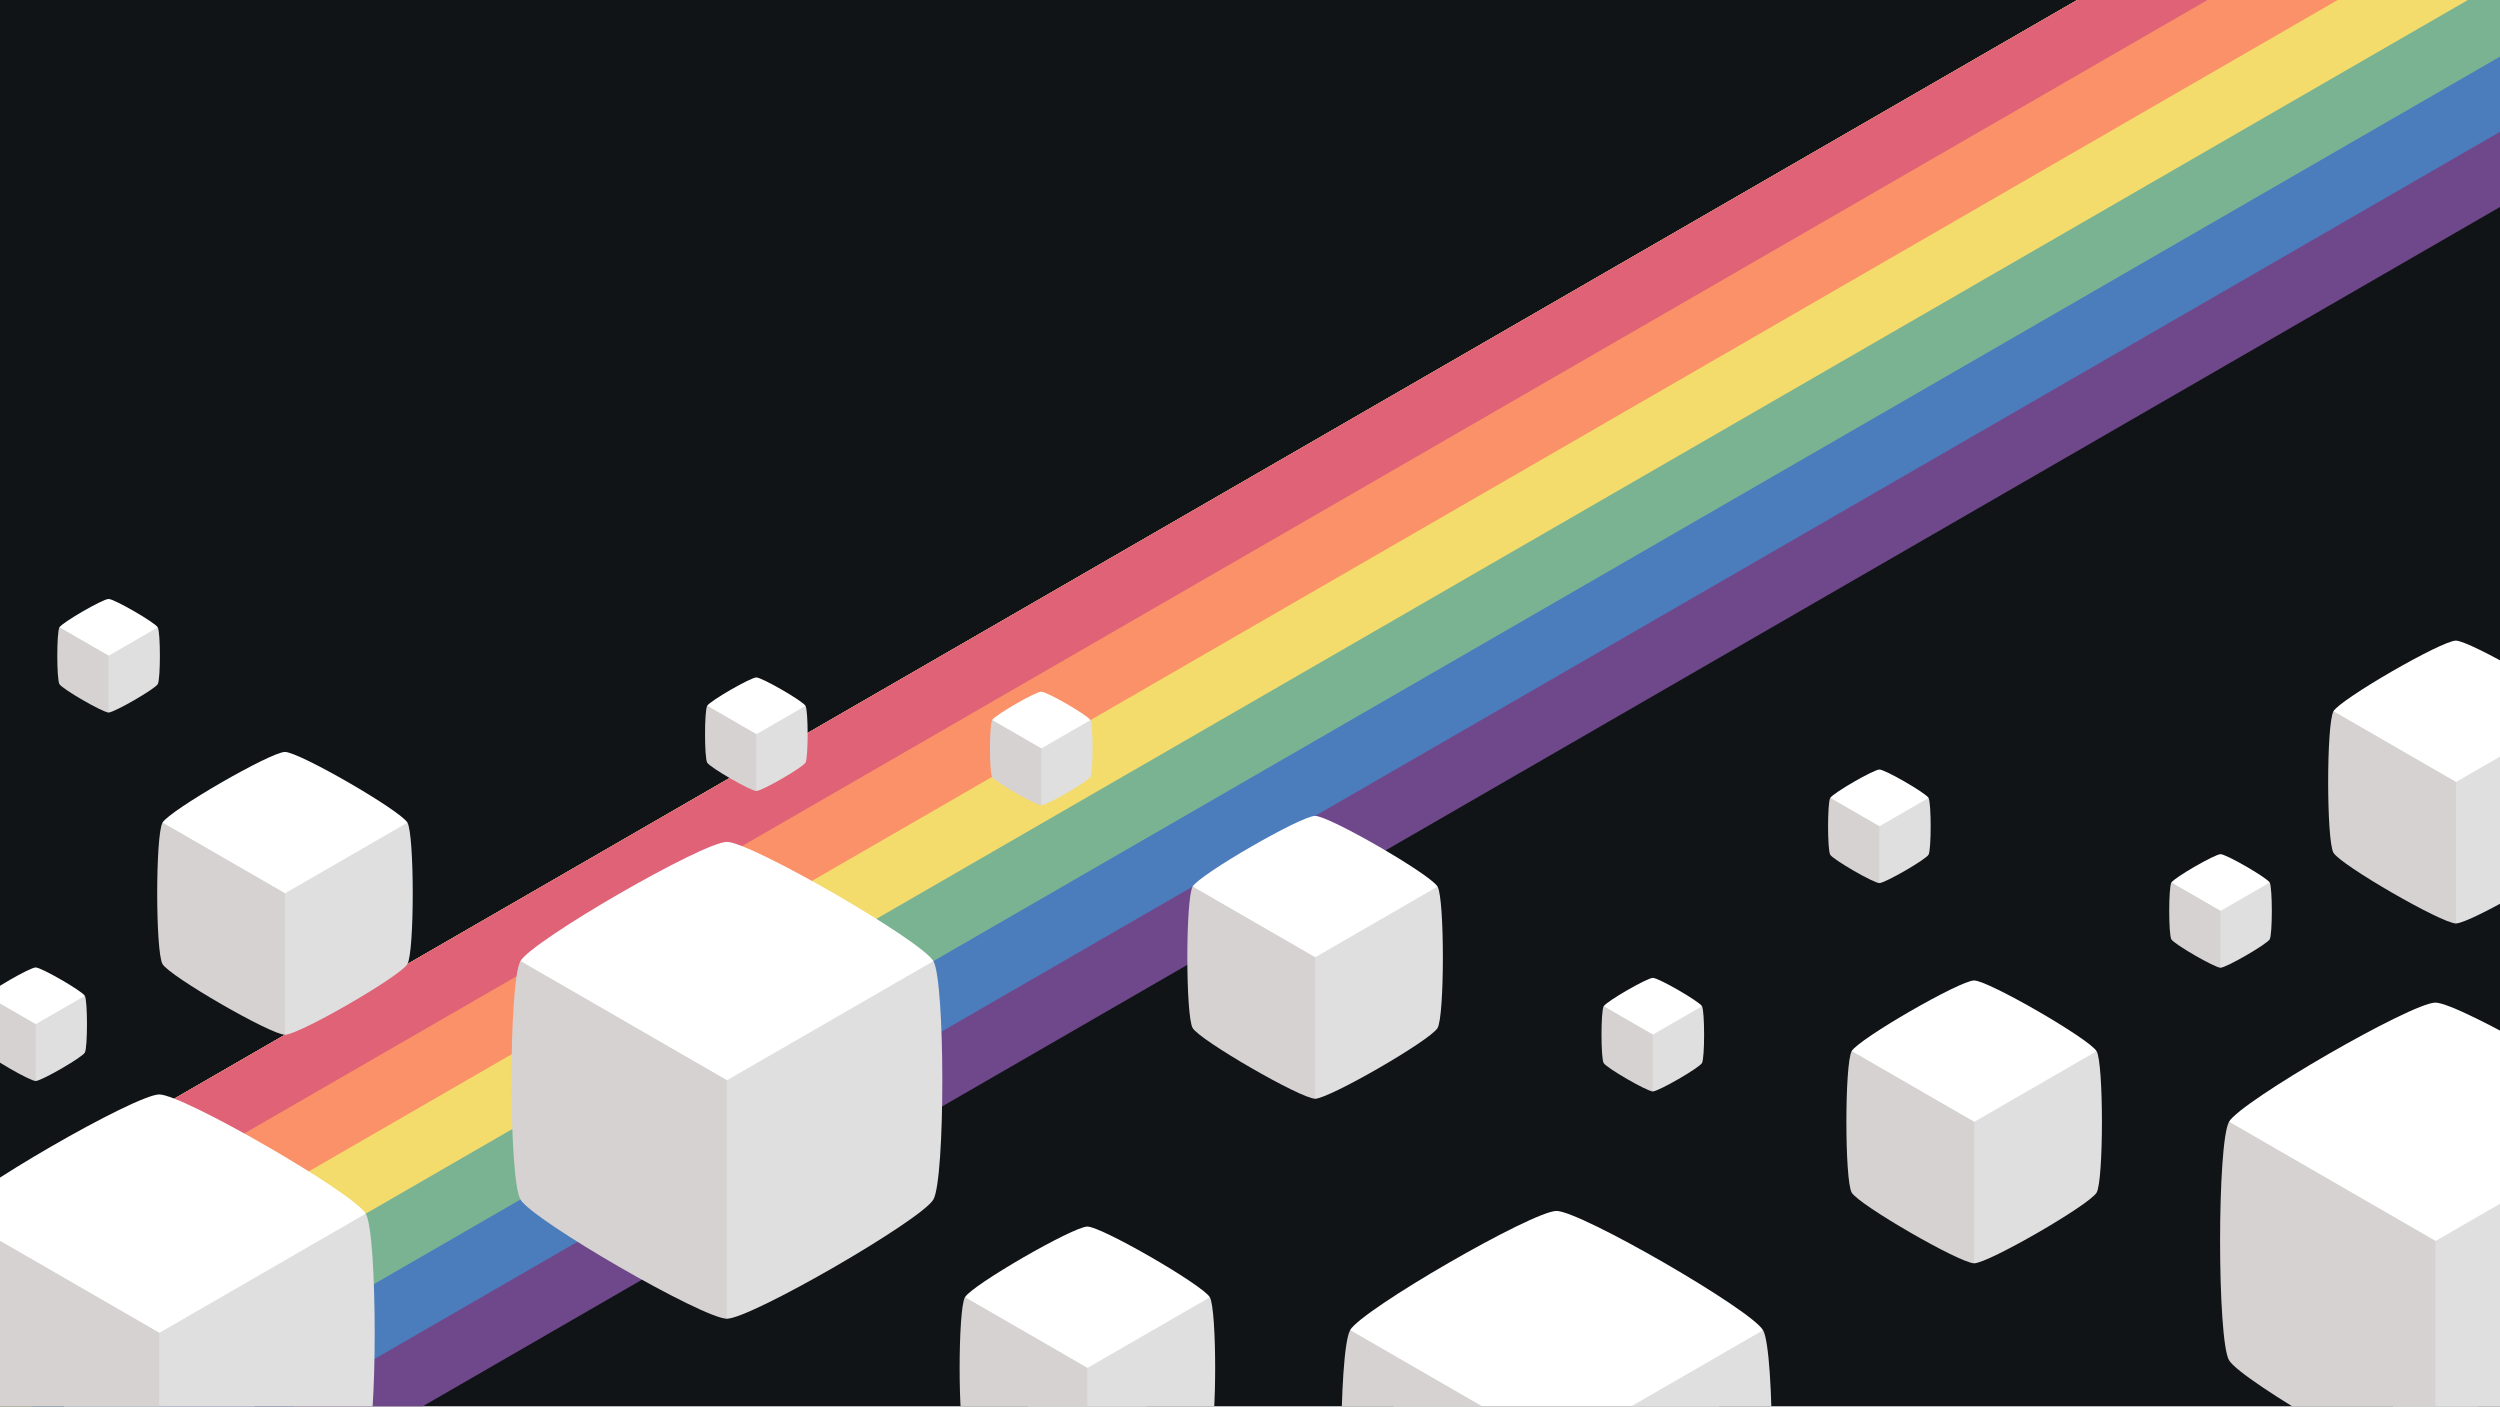
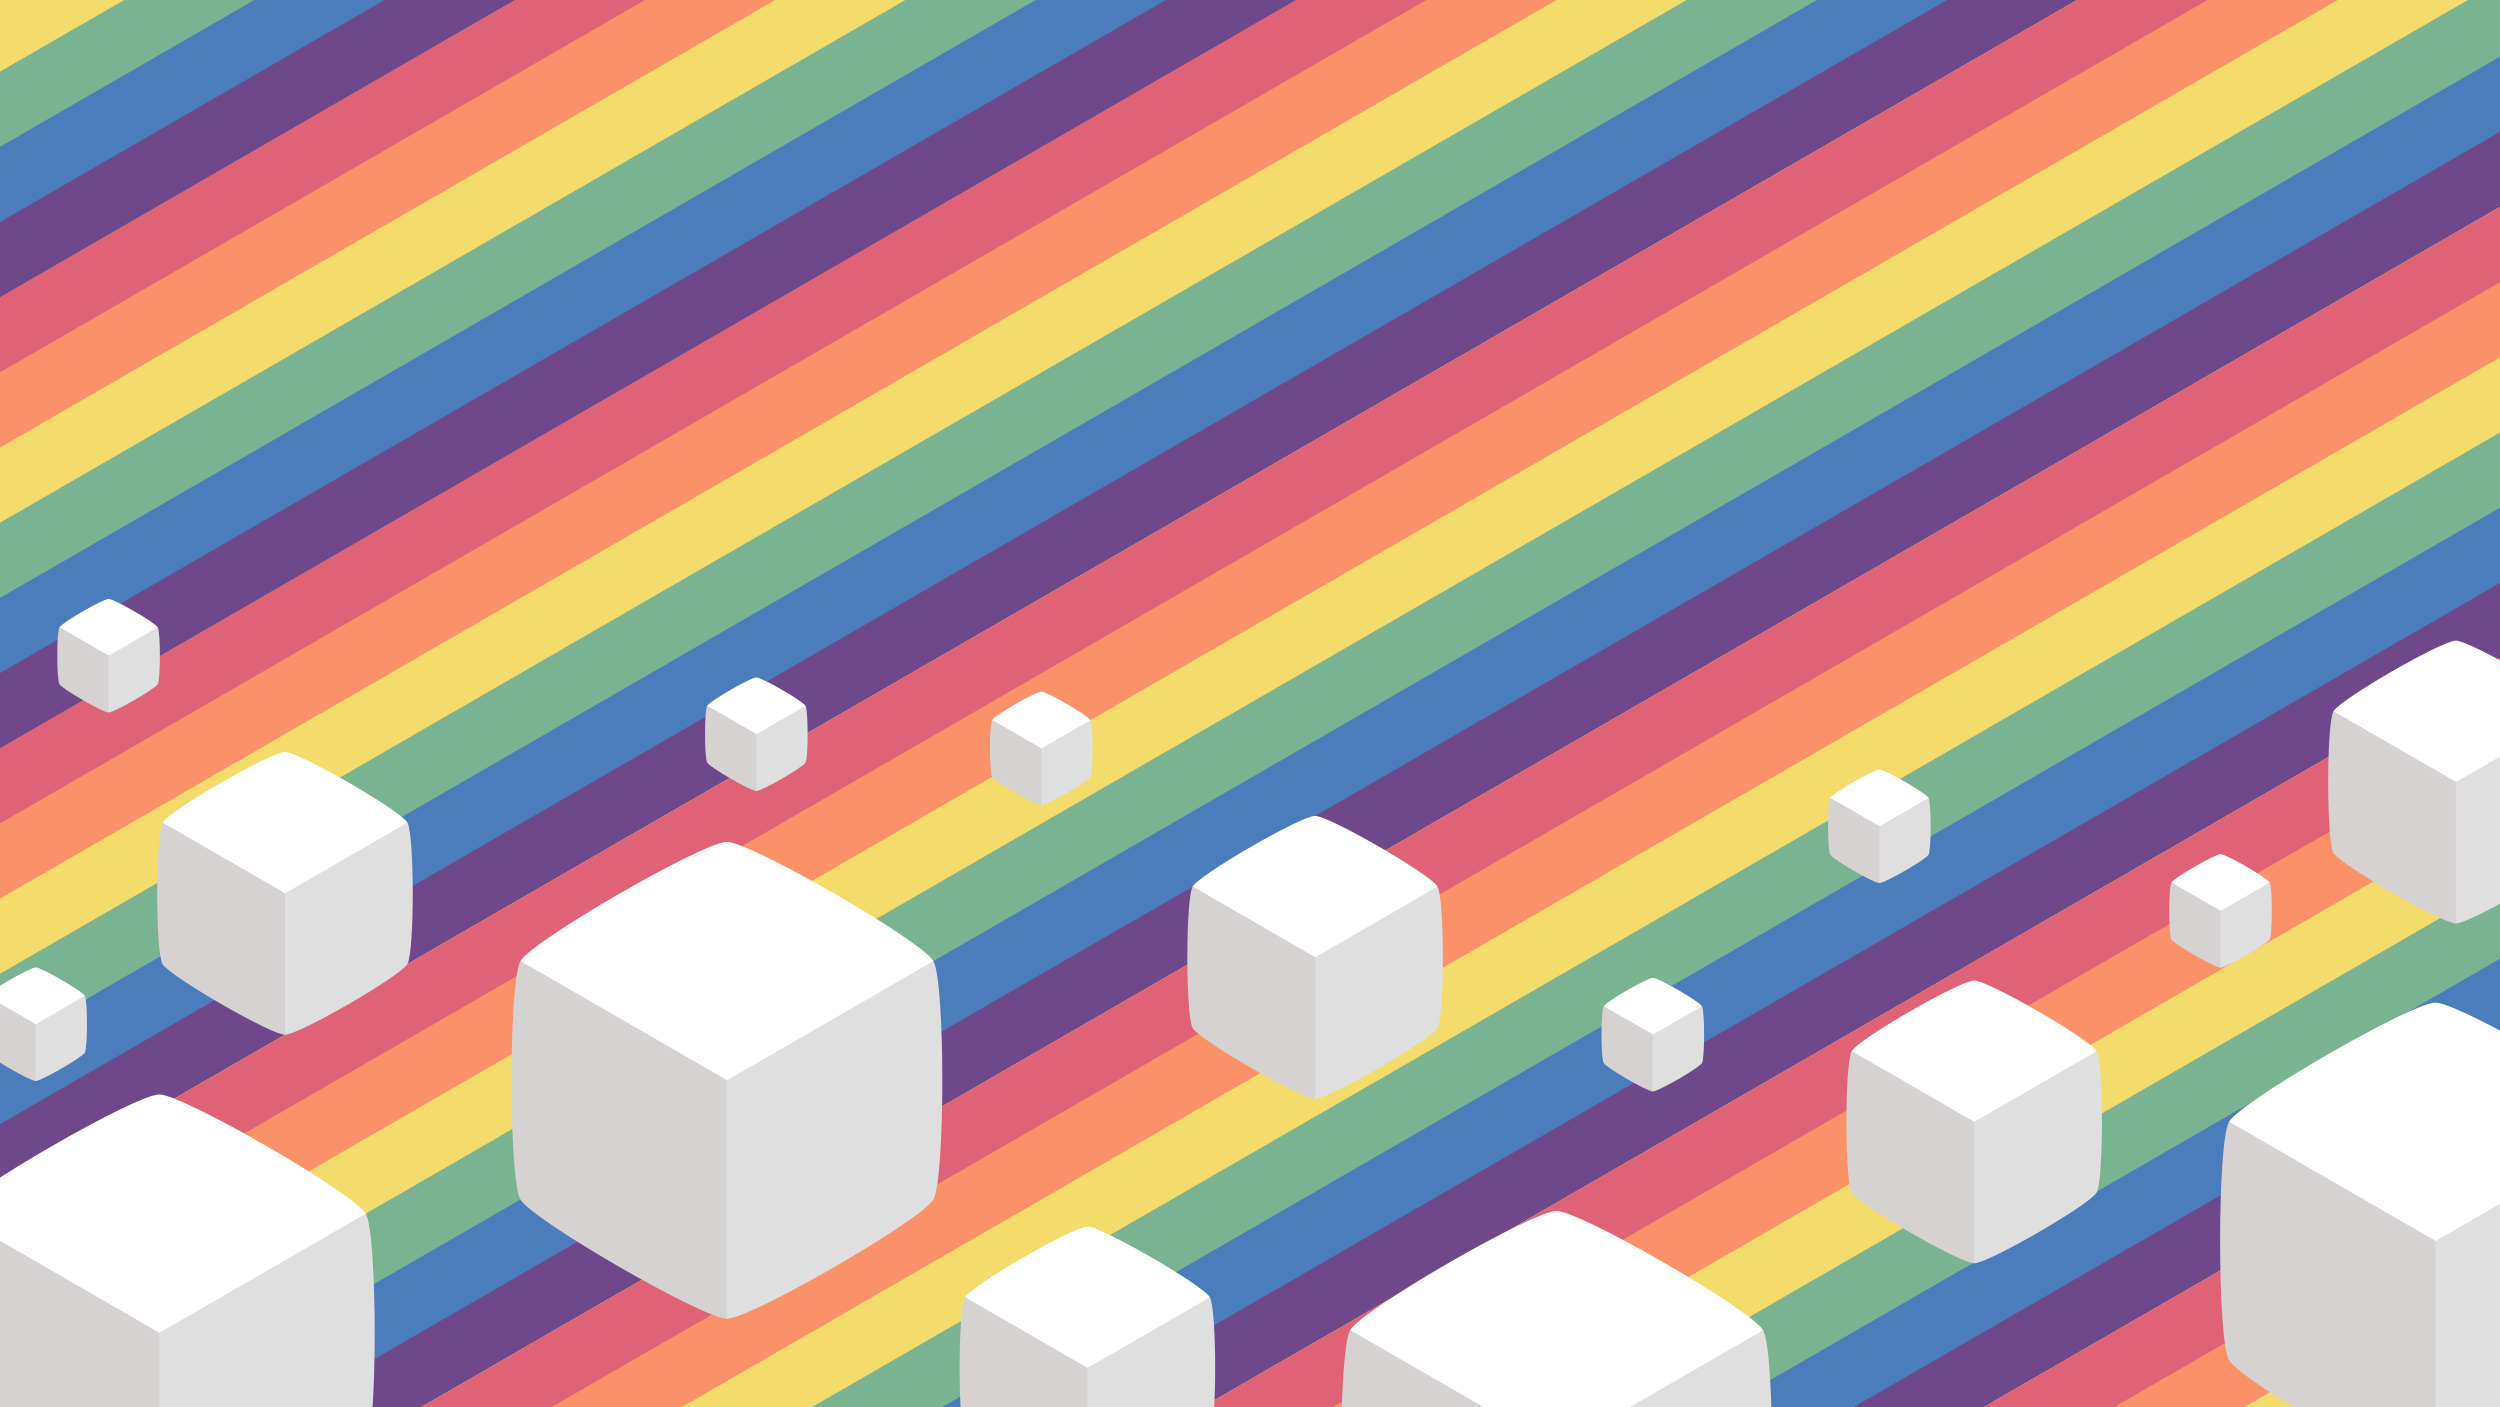
- <svg xmlns="http://www.w3.org/2000/svg" width="1920" height="1080" fill="none" version="1.1" viewBox="0 0 1920 1080">
-   <rect class="UnoptimizedTransforms" width="1920" height="1080" fill="#111417" />
-   <g clip-path="url(#clipPath2750)">
-     <g clip-path="none">
-       <g>
-         <path d="m-47.532 1294.9-150-259.81 2165.1-1250 150 259.81z" fill="#6f488c" />
-         <path d="m-72.532 1251.6-125-216.51 2165.1-1250 125 216.51z" fill="#4b7cbc" />
-         <path d="m-97.532 1208.3-100-173.2 2165.1-1250 100 173.2z" fill="#7ab392" />
-         <path d="m-122.53 1165-75-129.91 2165.1-1250 75 129.91z" fill="#f3db6c" />
-         <path d="m-147.53 1121.7-50-86.601 2165.1-1250 50 86.601z" fill="#fb9168" />
-         <path d="m-172.53 1078.4-25-43.3 2165.1-1250 25 43.301z" fill="#df6277" />
-       </g>
-       <path d="m1195.4 930c-18.31 0-149.4 75.69-158.55 91.55l158.55 274.66 158.59-274.66c-9.16-15.86-140.28-91.55-158.59-91.55z" clip-path="none" fill="#fff" />
-       <path d="m1036.9 1021.6 158.55 274.66c18.31 0 149.43-75.7 158.59-91.55 9.15-15.86 9.15-167.25 0-183.11l-158.59 91.55z" clip-path="none" fill="#dfdfdf" />
-       <path d="m1036.9 1021.6c-9.16 15.86-9.16 167.25 0 183.11 9.15 15.85 140.24 91.55 158.55 91.55v-183.11z" clip-path="none" fill="#d6d2d2" />
-       <path transform="translate(-449.11 184.53)" d="m571.42 656c-18.31 0-149.4 75.695-158.56 91.552l158.56 274.66 158.58-274.66c-9.155-15.857-140.28-91.552-158.58-91.552z" clip-path="none" fill="#fff" />
-       <path transform="translate(-449.11 184.53)" d="m412.87 747.55 158.56 274.66c18.31 0 149.43-75.696 158.58-91.554 9.156-15.857 9.156-167.25 0-183.1l-158.58 91.552z" clip-path="none" fill="#dfdfdf" />
-       <path transform="translate(-449.11 184.53)" d="m412.87 747.55c-9.154 15.858-9.155 167.25 0 183.1 9.156 15.857 140.25 91.554 158.56 91.554v-183.11z" clip-path="none" fill="#d6d2d2" />
-       <path transform="translate(-13.175 -9.4306)" d="m571.42 656c-18.31 0-149.4 75.695-158.56 91.552l158.56 274.66 158.58-274.66c-9.155-15.857-140.28-91.552-158.58-91.552z" clip-path="none" fill="#fff" />
-       <path transform="translate(-13.175 -9.4306)" d="m412.87 747.55 158.56 274.66c18.31 0 149.43-75.696 158.58-91.554 9.156-15.857 9.156-167.25 0-183.1l-158.58 91.552z" clip-path="none" fill="#dfdfdf" />
-       <path transform="translate(-13.175 -9.4306)" d="m412.87 747.55c-9.154 15.858-9.155 167.25 0 183.1 9.156 15.857 140.25 91.554 158.56 91.554v-183.11z" clip-path="none" fill="#d6d2d2" />
-       <path d="m1870.4 770c-18.31 0-149.4 75.695-158.55 91.552l158.55 274.66 158.59-274.66c-9.16-15.857-140.28-91.552-158.59-91.552z" clip-path="none" fill="#fff" />
-       <path d="m1711.9 861.55 158.55 274.66c18.31 0 149.43-75.7 158.59-91.55 9.15-15.86 9.15-167.25 0-183.11l-158.59 91.552z" clip-path="none" fill="#dfdfdf" />
-       <path d="m1711.9 861.55c-9.16 15.858-9.16 167.25 0 183.11 9.15 15.85 140.24 91.55 158.55 91.55v-183.11z" clip-path="none" fill="#d6d2d2" />
-       <path d="m1516.1 753c-10.86 0-88.62 44.897-94.05 54.302l94.05 162.91 94.06-162.91c-5.43-9.405-83.2-54.302-94.06-54.302z" clip-path="none" fill="#fff" />
-       <path d="m1422.1 807.3 94.05 162.91c10.86 0 88.63-44.897 94.06-54.303 5.43-9.405 5.43-99.198 0-108.6l-94.06 54.302z" clip-path="none" fill="#dfdfdf" />
-       <path d="m1422.1 807.3c-5.43 9.406-5.43 99.199 0 108.6 5.43 9.406 83.19 54.303 94.05 54.302v-108.6z" clip-path="none" fill="#d6d2d2" />
-       <path d="m835.12 942c-10.86 0-88.614 44.897-94.044 54.302l94.044 162.91 94.062-162.91c-5.431-9.405-83.201-54.302-94.062-54.302z" clip-path="none" fill="#fff" />
-       <path d="m741.07 996.3 94.044 162.91c10.861 0 88.631-44.9 94.062-54.3 5.43-9.41 5.43-99.2 0-108.61l-94.062 54.298z" clip-path="none" fill="#dfdfdf" />
-       <path d="m741.07 996.3c-5.43 9.408-5.431 99.198 0 108.61 5.43 9.4 83.184 54.3 94.045 54.3v-108.61z" clip-path="none" fill="#d6d2d2" />
-       <path transform="translate(1.7365 4.4815)" d="m217.12 573c-10.861 0-88.615 44.897-94.045 54.302l94.045 162.91 94.061-162.91c-5.43-9.405-83.201-54.302-94.061-54.302z" clip-path="none" fill="#fff" />
-       <path transform="translate(1.7365 4.4815)" d="m123.07 627.3 94.045 162.91c10.86 0 88.631-44.897 94.061-54.303 5.43-9.405 5.43-99.198 0-108.6l-94.061 54.302z" clip-path="none" fill="#dfdfdf" />
-       <path transform="translate(1.7365 4.4815)" d="m123.07 627.3c-5.43 9.406-5.431 99.199 0 108.6 5.43 9.406 83.184 54.303 94.045 54.302v-108.6z" clip-path="none" fill="#d6d2d2" />
-       <path transform="translate(-.12001 -.39443)" d="m1010.1 627c-10.863 0-88.617 44.897-94.047 54.302l94.047 162.91 94.06-162.91c-5.43-9.405-83.2-54.302-94.06-54.302z" clip-path="none" fill="#fff" />
-       <path transform="translate(-.12001 -.39443)" d="m916.07 681.3 94.047 162.91c10.86 0 88.63-44.897 94.06-54.303 5.43-9.405 5.43-99.198 0-108.6l-94.06 54.302z" clip-path="none" fill="#dfdfdf" />
-       <path transform="translate(-.12001 -.39443)" d="m916.07 681.3c-5.43 9.406-5.431 99.199 0 108.6 5.43 9.406 83.184 54.303 94.047 54.302v-108.6z" clip-path="none" fill="#d6d2d2" />
-       <path d="m1886.1 492c-10.86 0-88.62 44.897-94.05 54.302l94.05 162.91 94.06-162.91c-5.43-9.405-83.2-54.302-94.06-54.302z" clip-path="none" fill="#fff" />
-       <path d="m1792.1 546.3 94.05 162.91c10.86 0 88.63-44.897 94.06-54.303 5.43-9.405 5.43-99.198 0-108.6l-94.06 54.302z" clip-path="none" fill="#dfdfdf" />
-       <path d="m1792.1 546.3c-5.43 9.406-5.43 99.199 0 108.6 5.43 9.406 83.19 54.303 94.05 54.302v-108.6z" clip-path="none" fill="#d6d2d2" />
-       <path d="m1705.4 656c-4.36 0-35.57 18.026-37.75 21.802l37.75 65.406 37.77-65.406c-2.18-3.776-33.41-21.802-37.77-21.802z" clip-path="none" fill="#fff" />
-       <path d="m1667.6 677.8 37.75 65.407c4.36 0 35.59-18.026 37.77-21.803 2.18-3.776 2.18-39.828 0-43.604l-37.77 21.802z" clip-path="none" fill="#dfdfdf" />
-       <path d="m1667.6 677.8c-2.18 3.777-2.19 39.828 0 43.604 2.18 3.777 33.39 21.803 37.75 21.803v-43.605z" clip-path="none" fill="#d6d2d2" />
-       <path d="m1269.4 751c-4.36 0-35.57 18.026-37.75 21.802l37.75 65.406 37.77-65.406c-2.18-3.776-33.41-21.802-37.77-21.802z" clip-path="none" fill="#fff" />
-       <path d="m1231.6 772.8 37.75 65.407c4.36 0 35.59-18.026 37.77-21.803 2.18-3.776 2.18-39.828 0-43.604l-37.77 21.802z" clip-path="none" fill="#dfdfdf" />
-       <path d="m1231.6 772.8c-2.18 3.777-2.19 39.828 0 43.604 2.18 3.777 33.39 21.803 37.75 21.803v-43.605z" clip-path="none" fill="#d6d2d2" />
-       <path transform="translate(4.295 -25.788)" d="m795.39 557c-4.361 0-35.579 18.026-37.759 21.802l37.759 65.406 37.765-65.406c-2.18-3.776-33.405-21.802-37.765-21.802z" clip-path="none" fill="#fff" />
-       <path transform="translate(4.295 -25.788)" d="m757.64 578.8 37.759 65.407c4.36 0 35.585-18.026 37.765-21.803 2.18-3.776 2.18-39.828 0-43.604l-37.765 21.802z" clip-path="none" fill="#dfdfdf" />
-       <path transform="translate(4.295 -25.788)" d="m757.64 578.8c-2.18 3.777-2.18 39.828 0 43.604 2.181 3.777 33.399 21.803 37.759 21.803v-43.605z" clip-path="none" fill="#d6d2d2" />
-       <path transform="translate(27.471 -4.7203)" d="m553.39 525c-4.36 0-35.578 18.026-37.758 21.802l37.758 65.406 37.766-65.406c-2.181-3.776-33.405-21.802-37.766-21.802z" clip-path="none" fill="#fff" />
-       <path transform="translate(27.471 -4.7203)" d="m515.64 546.8 37.758 65.407c4.361 0 35.585-18.026 37.766-21.803 2.18-3.776 2.18-39.828 0-43.604l-37.766 21.802z" clip-path="none" fill="#dfdfdf" />
-       <path transform="translate(27.471 -4.7203)" d="m515.64 546.8c-2.18 3.777-2.18 39.828 0 43.604 2.181 3.777 33.399 21.803 37.759 21.803v-43.605z" clip-path="none" fill="#d6d2d2" />
-       <path d="m27.394 743c-4.36 0-35.578 18.026-37.758 21.802l37.758 65.406 37.765-65.406c-2.18-3.776-33.405-21.802-37.765-21.802z" clip-path="none" fill="#fff" />
-       <path d="m-10.364 764.8 37.759 65.407c4.36 0 35.585-18.026 37.765-21.803 2.18-3.776 2.18-39.828 0-43.604l-37.765 21.802z" clip-path="none" fill="#dfdfdf" />
-       <path d="m-10.365 764.8c-2.18 3.777-2.18 39.828 0 43.604 2.18 3.777 33.398 21.803 37.759 21.803v-43.605z" clip-path="none" fill="#d6d2d2" />
-       <path d="m83.394 460c-4.36 0-35.578 18.026-37.758 21.802l37.758 65.406 37.766-65.406c-2.181-3.776-33.405-21.802-37.766-21.802z" clip-path="none" fill="#fff" />
-       <path d="m45.636 481.8 37.759 65.407c4.36 0 35.585-18.026 37.766-21.803 2.18-3.776 2.18-39.828 0-43.604l-37.766 21.802z" clip-path="none" fill="#dfdfdf" />
-       <path d="m45.635 481.8c-2.18 3.777-2.18 39.828 0 43.604 2.18 3.777 33.398 21.803 37.759 21.803v-43.605z" clip-path="none" fill="#d6d2d2" />
-       <path d="m1443.4 591c-4.36 0-35.57 18.026-37.75 21.802l37.75 65.406 37.77-65.406c-2.18-3.776-33.41-21.802-37.77-21.802z" clip-path="none" fill="#fff" />
-       <path d="m1405.6 612.8 37.75 65.407c4.36 0 35.59-18.026 37.77-21.803 2.18-3.776 2.18-39.828 0-43.604l-37.77 21.802z" clip-path="none" fill="#dfdfdf" />
-       <path d="m1405.6 612.8c-2.18 3.777-2.19 39.828 0 43.604 2.18 3.777 33.39 21.803 37.75 21.803v-43.605z" clip-path="none" fill="#d6d2d2" />
-     </g>
+ <svg xmlns="http://www.w3.org/2000/svg" width="1920" height="1080" fill="none" version="1.1" viewBox="0 0 1920 1080" id="svg2832">
+   <rect class="UnoptimizedTransforms" width="1920" height="1080" fill="#111417" id="rect2709" />
+   <g id="g2723-1-0-6" transform="translate(-150,-259.81)">
+     <path d="m -47.532,1294.9 -150,-259.81 2165.1,-1250 150,259.81 z" fill="#6f488c" id="path2711-5-3-2" />
+     <path d="m -72.532,1251.6 -125,-216.51 2165.1,-1250 125,216.51 z" fill="#4b7cbc" id="path2713-9-0-1" />
+     <path d="m -97.532,1208.3 -100,-173.2 2165.1,-1250 100,173.2 z" fill="#7ab392" id="path2715-8-4-7" />
+     <path d="m -122.53,1165 -75,-129.91 2165.1,-1250 75,129.91 z" fill="#f3db6c" id="path2717-4-4-8" />
+     <path d="m -147.53,1121.7 -50,-86.601 2165.1,-1250 50,86.601 z" fill="#fb9168" id="path2719-8-4-57" />
+     <path d="m -172.53,1078.4 -25,-43.3 2165.1,-1250 25,43.301 z" fill="#df6277" id="path2721-1-4-4" />
  </g>
-   <defs>
-     <clipPath id="clipPath2750">
-       <path d="m0 0v1080h1920v-1080z" fill="none" />
-     </clipPath>
-   </defs>
+   <g id="g2723-1-0-6-1" transform="translate(-300,-519.62)">
+     <path d="m -47.532,1294.9 -150,-259.81 2165.1,-1250 150,259.81 z" fill="#6f488c" id="path2711-5-3-2-8" />
+     <path d="m -72.532,1251.6 -125,-216.51 2165.1,-1250 125,216.51 z" fill="#4b7cbc" id="path2713-9-0-1-5" />
+     <path d="m -97.532,1208.3 -100,-173.2 2165.1,-1250 100,173.2 z" fill="#7ab392" id="path2715-8-4-7-9" />
+     <path d="m -122.53,1165 -75,-129.91 2165.1,-1250 75,129.91 z" fill="#f3db6c" id="path2717-4-4-8-7" />
+     <path d="m -147.53,1121.7 -50,-86.601 2165.1,-1250 50,86.601 z" fill="#fb9168" id="path2719-8-4-57-5" />
+     <path d="m -172.53,1078.4 -25,-43.3 2165.1,-1250 25,43.301 z" fill="#df6277" id="path2721-1-4-4-3" />
+   </g>
+   <g id="g2723-1-0-6-1-8" transform="translate(-450,-779.43)">
+     <path d="m -47.532,1294.9 -150,-259.81 2165.1,-1250 150,259.81 z" fill="#6f488c" id="path2711-5-3-2-8-8" />
+     <path d="m -72.532,1251.6 -125,-216.51 2165.1,-1250 125,216.51 z" fill="#4b7cbc" id="path2713-9-0-1-5-3" />
+     <path d="m -97.532,1208.3 -100,-173.2 2165.1,-1250 100,173.2 z" fill="#7ab392" id="path2715-8-4-7-9-1" />
+     <path d="m -122.53,1165 -75,-129.91 2165.1,-1250 75,129.91 z" fill="#f3db6c" id="path2717-4-4-8-7-8" />
+     <path d="m -147.53,1121.7 -50,-86.601 2165.1,-1250 50,86.601 z" fill="#fb9168" id="path2719-8-4-57-5-9" />
+     <path d="m -172.53,1078.4 -25,-43.3 2165.1,-1250 25,43.301 z" fill="#df6277" id="path2721-1-4-4-3-6" />
+   </g>
+   <g id="g2723">
+     <path d="m -47.532,1294.9 -150,-259.81 2165.1,-1250 150,259.81 z" fill="#6f488c" id="path2711" />
+     <path d="m -72.532,1251.6 -125,-216.51 2165.1,-1250 125,216.51 z" fill="#4b7cbc" id="path2713" />
+     <path d="m -97.532,1208.3 -100,-173.2 2165.1,-1250 100,173.2 z" fill="#7ab392" id="path2715" />
+     <path d="m -122.53,1165 -75,-129.91 2165.1,-1250 75,129.91 z" fill="#f3db6c" id="path2717" />
+     <path d="m -147.53,1121.7 -50,-86.601 2165.1,-1250 50,86.601 z" fill="#fb9168" id="path2719" />
+     <path d="m -172.53,1078.4 -25,-43.3 2165.1,-1250 25,43.301 z" fill="#df6277" id="path2721" />
+   </g>
+   <g id="g2723-1" transform="translate(149.998,259.81)">
+     <path d="m -47.532,1294.9 -150,-259.81 2165.1,-1250 150,259.81 z" fill="#6f488c" id="path2711-5" />
+     <path d="m -72.532,1251.6 -125,-216.51 2165.1,-1250 125,216.51 z" fill="#4b7cbc" id="path2713-9" />
+     <path d="m -97.532,1208.3 -100,-173.2 2165.1,-1250 100,173.2 z" fill="#7ab392" id="path2715-8" />
+     <path d="m -122.53,1165 -75,-129.91 2165.1,-1250 75,129.91 z" fill="#f3db6c" id="path2717-4" />
+     <path d="m -147.53,1121.7 -50,-86.601 2165.1,-1250 50,86.601 z" fill="#fb9168" id="path2719-8" />
+     <path d="m -172.53,1078.4 -25,-43.3 2165.1,-1250 25,43.301 z" fill="#df6277" id="path2721-1" />
+   </g>
+   <g id="g2723-1-0" transform="translate(299.996,519.62)">
+     <path d="m -47.532,1294.9 -150,-259.81 2165.1,-1250 150,259.81 z" fill="#6f488c" id="path2711-5-3" />
+     <path d="m -72.532,1251.6 -125,-216.51 2165.1,-1250 125,216.51 z" fill="#4b7cbc" id="path2713-9-0" />
+     <path d="m -97.532,1208.3 -100,-173.2 2165.1,-1250 100,173.2 z" fill="#7ab392" id="path2715-8-4" />
+     <path d="m -122.53,1165 -75,-129.91 2165.1,-1250 75,129.91 z" fill="#f3db6c" id="path2717-4-4" />
+     <path d="m -147.53,1121.7 -50,-86.601 2165.1,-1250 50,86.601 z" fill="#fb9168" id="path2719-8-4" />
+     <path d="m -172.53,1078.4 -25,-43.3 2165.1,-1250 25,43.301 z" fill="#df6277" id="path2721-1-4" />
+   </g>
+   <g id="g2723-1-0-7" transform="translate(449.994,779.43)">
+     <path d="m -47.532,1294.9 -150,-259.81 2165.1,-1250 150,259.81 z" fill="#6f488c" id="path2711-5-3-6" />
+     <path d="m -72.532,1251.6 -125,-216.51 2165.1,-1250 125,216.51 z" fill="#4b7cbc" id="path2713-9-0-3" />
+     <path d="m -97.532,1208.3 -100,-173.2 2165.1,-1250 100,173.2 z" fill="#7ab392" id="path2715-8-4-1" />
+     <path d="m -122.53,1165 -75,-129.91 2165.1,-1250 75,129.91 z" fill="#f3db6c" id="path2717-4-4-7" />
+     <path d="m -147.53,1121.7 -50,-86.601 2165.1,-1250 50,86.601 z" fill="#fb9168" id="path2719-8-4-5" />
+     <path d="m -172.53,1078.4 -25,-43.3 2165.1,-1250 25,43.301 z" fill="#df6277" id="path2721-1-4-9" />
+   </g>
+   <path d="m 1195.4,930 c -18.31,0 -149.4,75.69 -158.55,91.55 l 158.55,274.66 158.59,-274.66 C 1344.83,1005.69 1213.71,930 1195.4,930 Z" clip-path="none" fill="#ffffff" id="path2725" />
+   <path d="m 1036.9,1021.6 158.55,274.66 c 18.31,0 149.43,-75.7 158.59,-91.55 9.15,-15.86 9.15,-167.25 0,-183.11 l -158.59,91.55 z" clip-path="none" fill="#dfdfdf" id="path2727" />
+   <path d="m 1036.9,1021.6 c -9.16,15.86 -9.16,167.25 0,183.11 9.15,15.85 140.24,91.55 158.55,91.55 v -183.11 z" clip-path="none" fill="#d6d2d2" id="path2729" />
+   <path d="m 122.31,840.53 c -18.31,0 -149.4,75.695 -158.56,91.552 l 158.56,274.66 158.58,-274.66 C 271.735,916.225 140.61,840.53 122.31,840.53 Z" clip-path="none" fill="#ffffff" id="path2731" />
+   <path d="m -36.24,932.08 158.56,274.66 c 18.31,0 149.43,-75.696 158.58,-91.554 9.156,-15.857 9.156,-167.25 0,-183.1 l -158.58,91.552 z" clip-path="none" fill="#dfdfdf" id="path2733" />
+   <path d="m -36.24,932.08 c -9.154,15.858 -9.155,167.25 0,183.1 9.156,15.857 140.25,91.554 158.56,91.554 v -183.11 z" clip-path="none" fill="#d6d2d2" id="path2735" />
+   <path d="m 558.245,646.569 c -18.31,0 -149.4,75.695 -158.56,91.552 l 158.56,274.66 158.58,-274.66 c -9.155,-15.857 -140.28,-91.552 -158.58,-91.552 z" clip-path="none" fill="#ffffff" id="path2737" />
+   <path d="m 399.695,738.119 158.56,274.66 c 18.31,0 149.43,-75.696 158.58,-91.554 9.156,-15.857 9.156,-167.25 0,-183.1 l -158.58,91.552 z" clip-path="none" fill="#dfdfdf" id="path2739" />
+   <path d="m 399.695,738.119 c -9.154,15.858 -9.155,167.25 0,183.1 9.156,15.857 140.25,91.554 158.56,91.554 v -183.11 z" clip-path="none" fill="#d6d2d2" id="path2741" />
+   <path d="m 1870.4,770 c -18.31,0 -149.4,75.695 -158.55,91.552 l 158.55,274.66 158.59,-274.66 C 2019.83,845.695 1888.71,770 1870.4,770 Z" clip-path="none" fill="#ffffff" id="path2743" />
+   <path d="m 1711.9,861.55 158.55,274.66 c 18.31,0 149.43,-75.7 158.59,-91.55 9.15,-15.86 9.15,-167.25 0,-183.11 l -158.59,91.552 z" clip-path="none" fill="#dfdfdf" id="path2745" />
+   <path d="m 1711.9,861.55 c -9.16,15.858 -9.16,167.25 0,183.11 9.15,15.85 140.24,91.55 158.55,91.55 V 953.1 Z" clip-path="none" fill="#d6d2d2" id="path2747" />
+   <path d="m 1516.1,753 c -10.86,0 -88.62,44.897 -94.05,54.302 l 94.05,162.91 94.06,-162.91 C 1604.73,797.897 1526.96,753 1516.1,753 Z" clip-path="none" fill="#ffffff" id="path2749" />
+   <path d="m 1422.1,807.3 94.05,162.91 c 10.86,0 88.63,-44.897 94.06,-54.303 5.43,-9.405 5.43,-99.198 0,-108.6 l -94.06,54.302 z" clip-path="none" fill="#dfdfdf" id="path2751" />
+   <path d="m 1422.1,807.3 c -5.43,9.406 -5.43,99.199 0,108.6 5.43,9.406 83.19,54.303 94.05,54.302 v -108.6 z" clip-path="none" fill="#d6d2d2" id="path2753" />
+   <path d="m 835.12,942 c -10.86,0 -88.614,44.897 -94.044,54.302 l 94.044,162.91 94.062,-162.91 C 923.751,986.897 845.981,942 835.12,942 Z" clip-path="none" fill="#ffffff" id="path2755" />
+   <path d="m 741.07,996.3 94.044,162.91 c 10.861,0 88.631,-44.9 94.062,-54.3 5.43,-9.41 5.43,-99.2 0,-108.61 l -94.062,54.298 z" clip-path="none" fill="#dfdfdf" id="path2757" />
+   <path d="m 741.07,996.3 c -5.43,9.408 -5.431,99.198 0,108.61 5.43,9.4 83.184,54.3 94.045,54.3 V 1050.6 Z" clip-path="none" fill="#d6d2d2" id="path2759" />
+   <path d="m 218.857,577.481 c -10.861,0 -88.615,44.897 -94.045,54.302 l 94.045,162.91 94.061,-162.91 c -5.43,-9.405 -83.201,-54.302 -94.061,-54.302 z" clip-path="none" fill="#ffffff" id="path2761" />
+   <path d="m 124.806,631.782 94.045,162.91 c 10.86,0 88.631,-44.897 94.061,-54.303 5.43,-9.405 5.43,-99.198 0,-108.6 l -94.061,54.302 z" clip-path="none" fill="#dfdfdf" id="path2763" />
+   <path d="m 124.806,631.782 c -5.43,9.406 -5.431,99.199 0,108.6 5.43,9.406 83.184,54.303 94.045,54.302 v -108.6 z" clip-path="none" fill="#d6d2d2" id="path2765" />
+   <path d="m 1009.98,626.606 c -10.863,0 -88.617,44.897 -94.047,54.302 l 94.047,162.91 94.06,-162.91 c -5.43,-9.405 -83.2,-54.302 -94.06,-54.302 z" clip-path="none" fill="#ffffff" id="path2767" />
+   <path d="m 915.95,680.906 94.047,162.91 c 10.86,0 88.63,-44.897 94.06,-54.303 5.43,-9.405 5.43,-99.198 0,-108.6 l -94.06,54.302 z" clip-path="none" fill="#dfdfdf" id="path2769" />
+   <path d="m 915.95,680.906 c -5.43,9.406 -5.431,99.199 0,108.6 5.43,9.406 83.184,54.303 94.047,54.302 v -108.6 z" clip-path="none" fill="#d6d2d2" id="path2771" />
+   <path d="m 1886.1,492 c -10.86,0 -88.62,44.897 -94.05,54.302 l 94.05,162.91 94.06,-162.91 C 1974.73,536.897 1896.96,492 1886.1,492 Z" clip-path="none" fill="#ffffff" id="path2773" />
+   <path d="m 1792.1,546.3 94.05,162.91 c 10.86,0 88.63,-44.897 94.06,-54.303 5.43,-9.405 5.43,-99.198 0,-108.6 l -94.06,54.302 z" clip-path="none" fill="#dfdfdf" id="path2775" />
+   <path d="m 1792.1,546.3 c -5.43,9.406 -5.43,99.199 0,108.6 5.43,9.406 83.19,54.303 94.05,54.302 v -108.6 z" clip-path="none" fill="#d6d2d2" id="path2777" />
+   <path d="m 1705.4,656 c -4.36,0 -35.57,18.026 -37.75,21.802 l 37.75,65.406 37.77,-65.406 C 1740.99,674.026 1709.76,656 1705.4,656 Z" clip-path="none" fill="#ffffff" id="path2779" />
+   <path d="m 1667.6,677.8 37.75,65.407 c 4.36,0 35.59,-18.026 37.77,-21.803 2.18,-3.776 2.18,-39.828 0,-43.604 l -37.77,21.802 z" clip-path="none" fill="#dfdfdf" id="path2781" />
+   <path d="m 1667.6,677.8 c -2.18,3.777 -2.19,39.828 0,43.604 2.18,3.777 33.39,21.803 37.75,21.803 v -43.605 z" clip-path="none" fill="#d6d2d2" id="path2783" />
+   <path d="m 1269.4,751 c -4.36,0 -35.57,18.026 -37.75,21.802 l 37.75,65.406 37.77,-65.406 C 1304.99,769.026 1273.76,751 1269.4,751 Z" clip-path="none" fill="#ffffff" id="path2785" />
+   <path d="m 1231.6,772.8 37.75,65.407 c 4.36,0 35.59,-18.026 37.77,-21.803 2.18,-3.776 2.18,-39.828 0,-43.604 l -37.77,21.802 z" clip-path="none" fill="#dfdfdf" id="path2787" />
+   <path d="m 1231.6,772.8 c -2.18,3.777 -2.19,39.828 0,43.604 2.18,3.777 33.39,21.803 37.75,21.803 v -43.605 z" clip-path="none" fill="#d6d2d2" id="path2789" />
+   <path d="m 799.685,531.212 c -4.361,0 -35.579,18.026 -37.759,21.802 l 37.759,65.406 37.765,-65.406 c -2.18,-3.776 -33.405,-21.802 -37.765,-21.802 z" clip-path="none" fill="#ffffff" id="path2791" />
+   <path d="m 761.935,553.012 37.759,65.407 c 4.36,0 35.585,-18.026 37.765,-21.803 2.18,-3.776 2.18,-39.828 0,-43.604 l -37.765,21.802 z" clip-path="none" fill="#dfdfdf" id="path2793" />
+   <path d="m 761.935,553.012 c -2.18,3.777 -2.18,39.828 0,43.604 2.181,3.777 33.399,21.803 37.759,21.803 v -43.605 z" clip-path="none" fill="#d6d2d2" id="path2795" />
+   <path d="m 580.861,520.28 c -4.36,0 -35.578,18.026 -37.758,21.802 l 37.758,65.406 37.766,-65.406 c -2.181,-3.776 -33.405,-21.802 -37.766,-21.802 z" clip-path="none" fill="#ffffff" id="path2797" />
+   <path d="m 543.111,542.08 37.758,65.407 c 4.361,0 35.585,-18.026 37.766,-21.803 2.18,-3.776 2.18,-39.828 0,-43.604 l -37.766,21.802 z" clip-path="none" fill="#dfdfdf" id="path2799" />
+   <path d="m 543.111,542.08 c -2.18,3.777 -2.18,39.828 0,43.604 2.181,3.777 33.399,21.803 37.759,21.803 v -43.605 z" clip-path="none" fill="#d6d2d2" id="path2801" />
+   <path d="m 27.394,743 c -4.36,0 -35.578,18.026 -37.758,21.802 l 37.758,65.406 37.765,-65.406 C 62.979,761.026 31.754,743 27.394,743 Z" clip-path="none" fill="#ffffff" id="path2803" />
+   <path d="m -10.364,764.8 37.759,65.407 c 4.36,0 35.585,-18.026 37.765,-21.803 2.18,-3.776 2.18,-39.828 0,-43.604 l -37.765,21.802 z" clip-path="none" fill="#dfdfdf" id="path2805" />
+   <path d="m -10.365,764.8 c -2.18,3.777 -2.18,39.828 0,43.604 2.18,3.777 33.398,21.803 37.759,21.803 v -43.605 z" clip-path="none" fill="#d6d2d2" id="path2807" />
+   <path d="m 83.394,460 c -4.36,0 -35.578,18.026 -37.758,21.802 l 37.758,65.406 37.766,-65.406 C 118.979,478.026 87.755,460 83.394,460 Z" clip-path="none" fill="#ffffff" id="path2809" />
+   <path d="m 45.636,481.8 37.759,65.407 c 4.36,0 35.585,-18.026 37.766,-21.803 2.18,-3.776 2.18,-39.828 0,-43.604 l -37.766,21.802 z" clip-path="none" fill="#dfdfdf" id="path2811" />
+   <path d="m 45.635,481.8 c -2.18,3.777 -2.18,39.828 0,43.604 2.18,3.777 33.398,21.803 37.759,21.803 v -43.605 z" clip-path="none" fill="#d6d2d2" id="path2813" />
+   <path d="m 1443.4,591 c -4.36,0 -35.57,18.026 -37.75,21.802 l 37.75,65.406 37.77,-65.406 C 1478.99,609.026 1447.76,591 1443.4,591 Z" clip-path="none" fill="#ffffff" id="path2815" />
+   <path d="m 1405.6,612.8 37.75,65.407 c 4.36,0 35.59,-18.026 37.77,-21.803 2.18,-3.776 2.18,-39.828 0,-43.604 l -37.77,21.802 z" clip-path="none" fill="#dfdfdf" id="path2817" />
+   <path d="m 1405.6,612.8 c -2.18,3.777 -2.19,39.828 0,43.604 2.18,3.777 33.39,21.803 37.75,21.803 v -43.605 z" clip-path="none" fill="#d6d2d2" id="path2819" />
+   <g id="g2955">
+     <path d="M 0,0 V 1080 H 1920 V 0 Z" fill="none" id="path2825" />
+   </g>
+   <defs id="defs2828" />
</svg>
